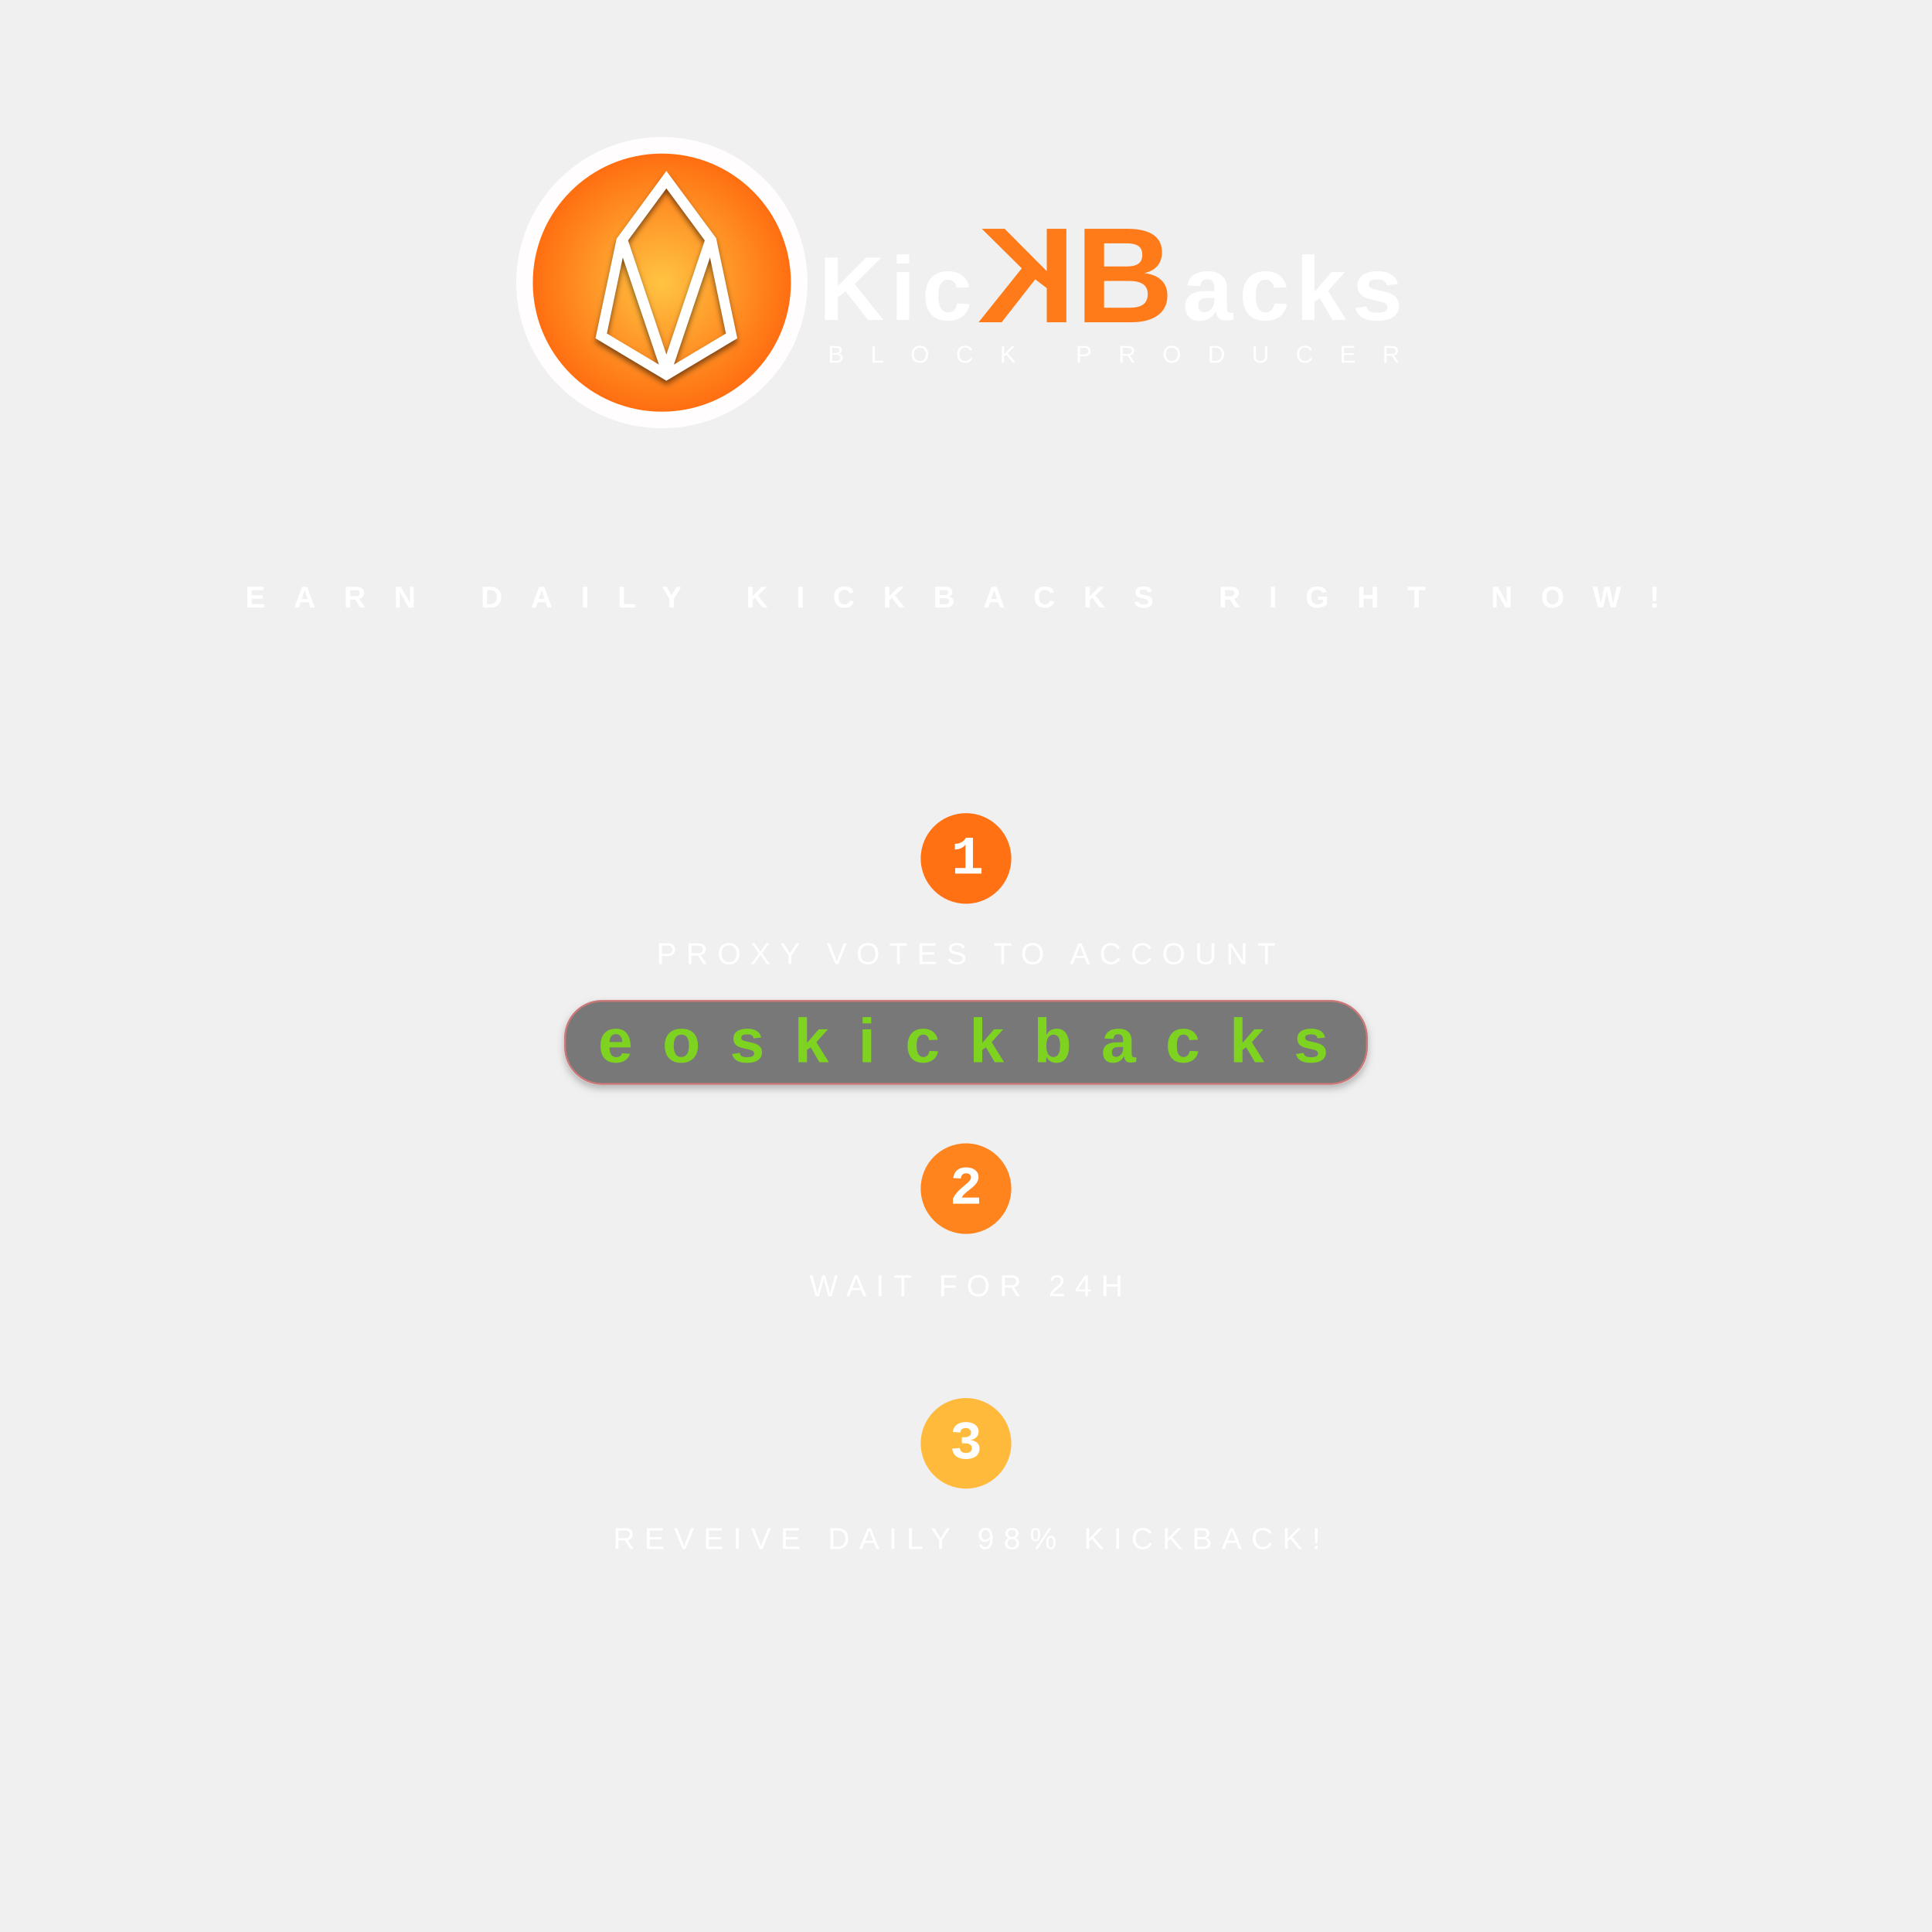
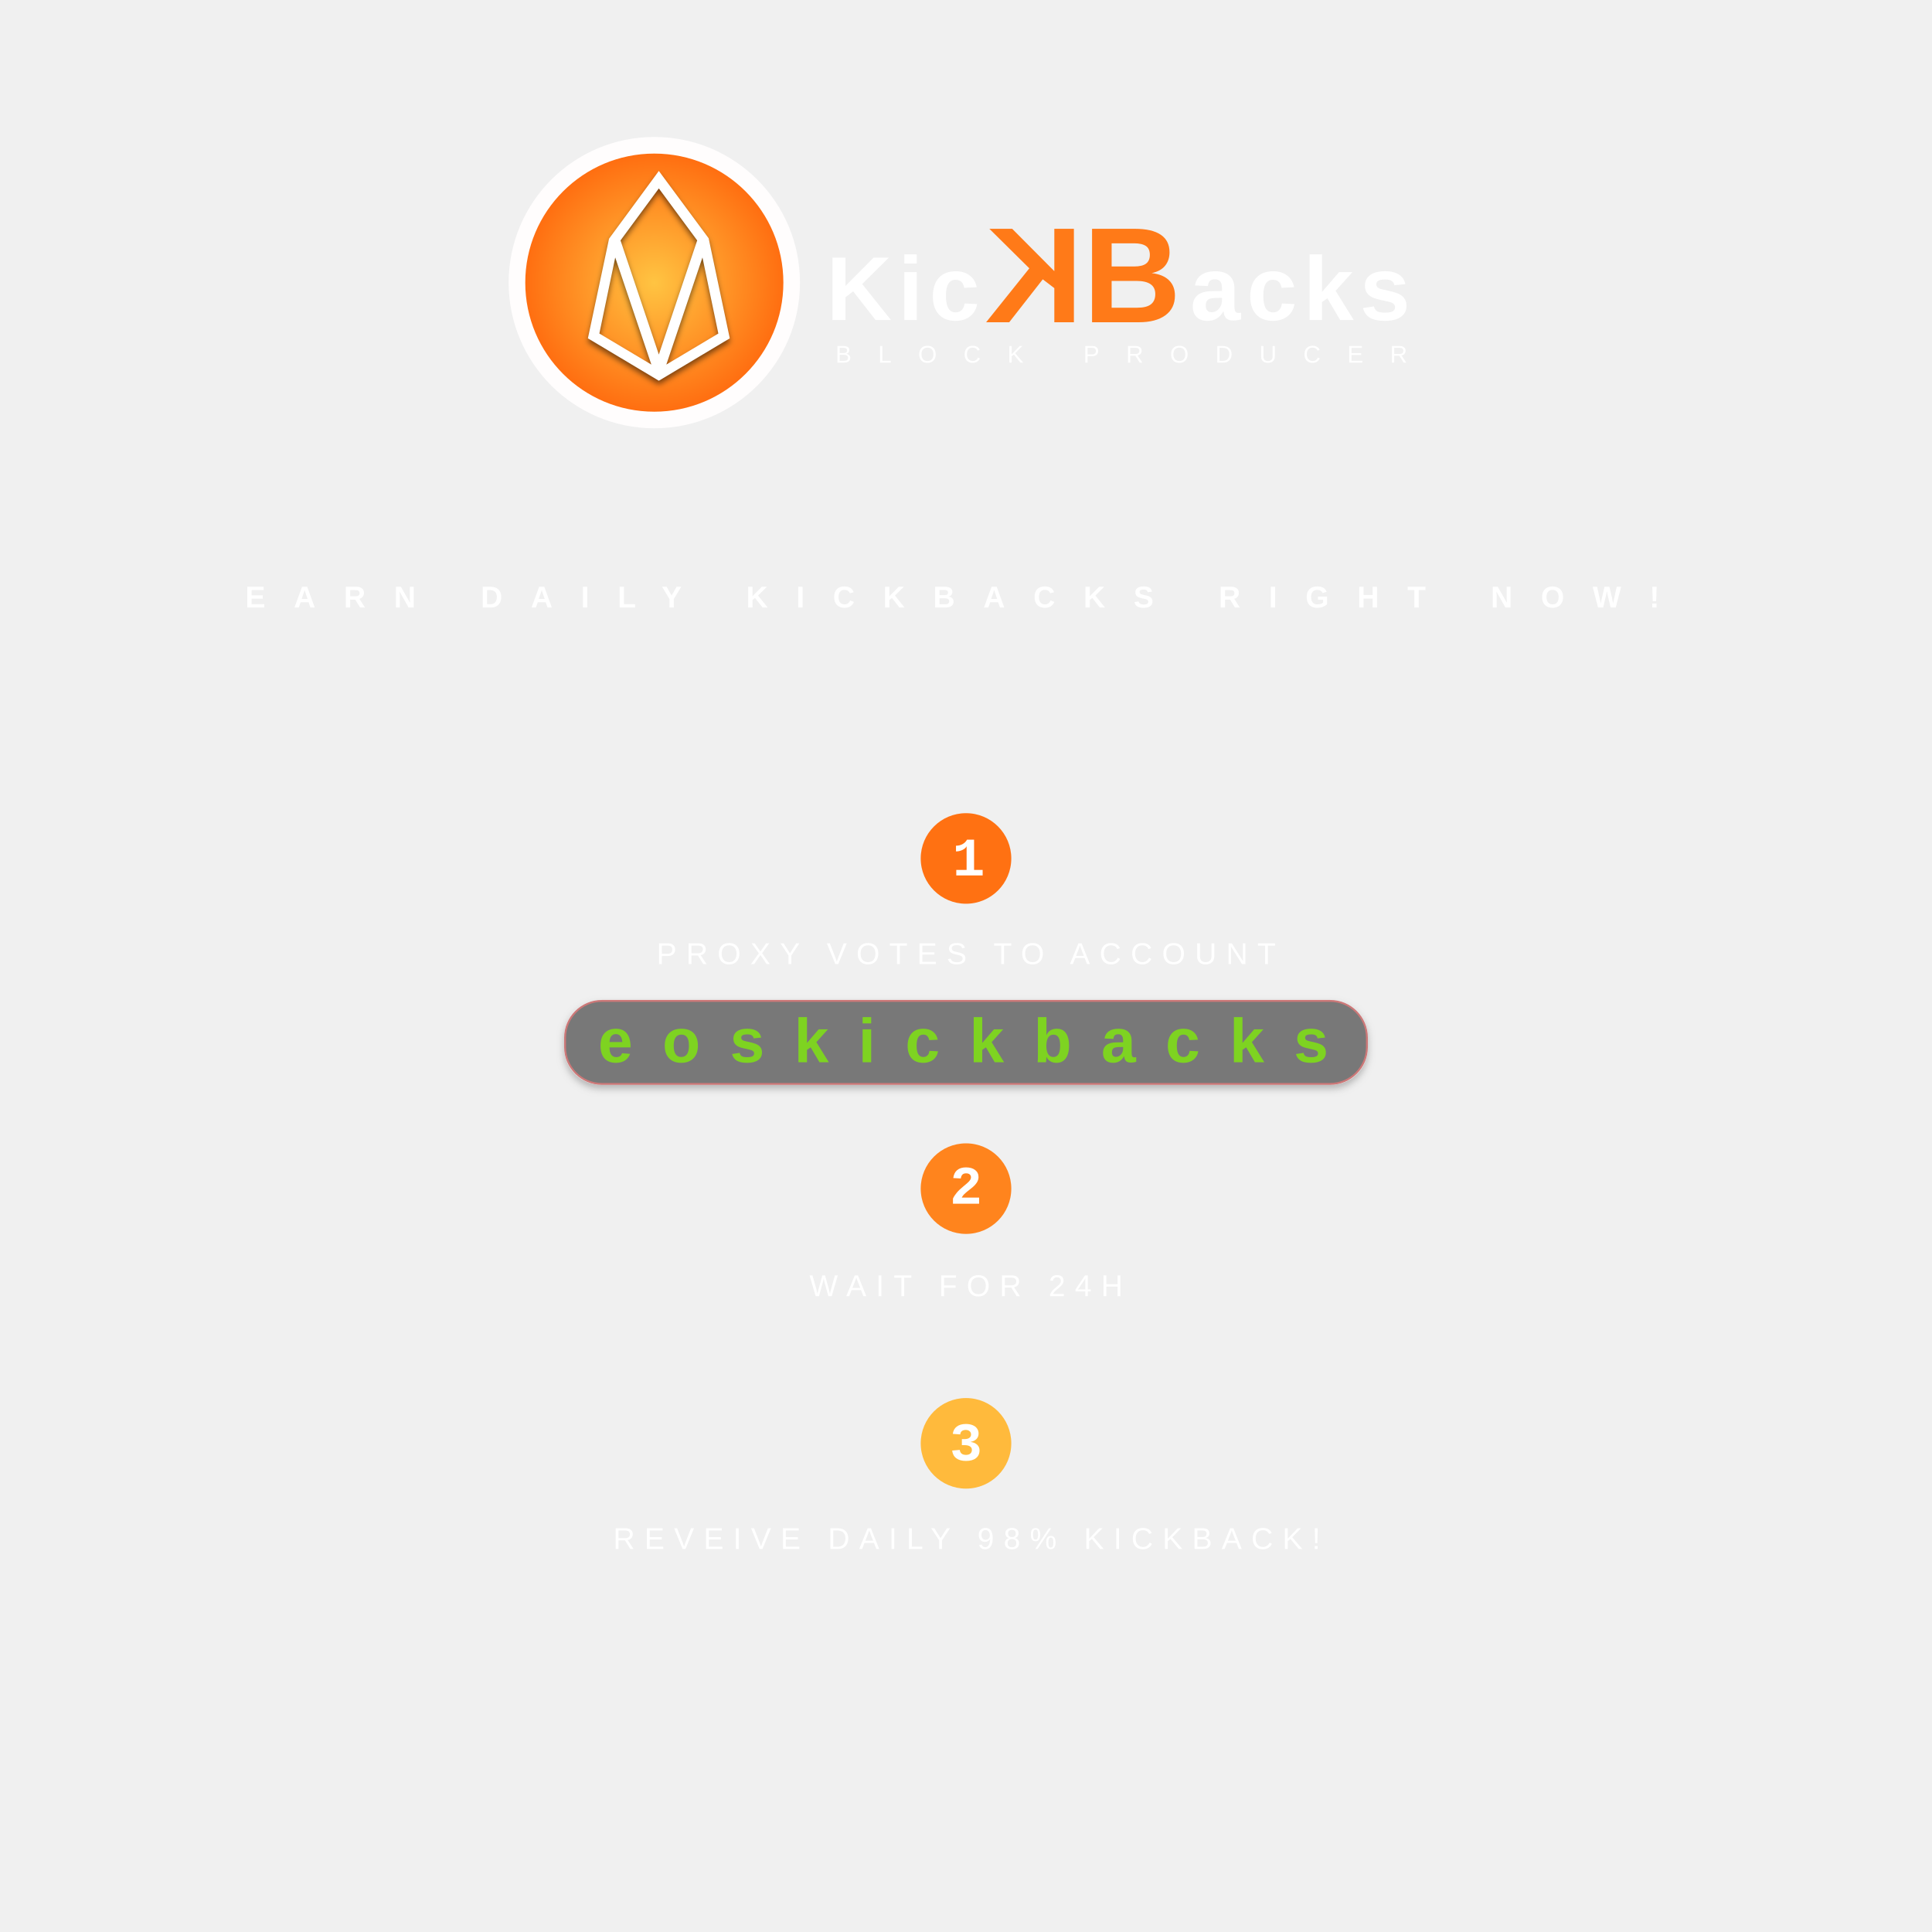
<svg xmlns="http://www.w3.org/2000/svg" xmlns:xlink="http://www.w3.org/1999/xlink" width="1024px" height="1024px" viewBox="0 0 1024 1024" version="1.1">
  <defs>
    <rect id="path-1" x="0" y="0" width="426" height="45" rx="19.5" />
    <filter x="-1.6%" y="-11.1%" width="103.3%" height="131.1%" filterUnits="objectBoundingBox" id="filter-2">
      <feOffset dx="0" dy="2" in="SourceAlpha" result="shadowOffsetOuter1" />
      <feGaussianBlur stdDeviation="2" in="shadowOffsetOuter1" result="shadowBlurOuter1" />
      <feComposite in="shadowBlurOuter1" in2="SourceAlpha" operator="out" result="shadowBlurOuter1" />
      <feColorMatrix values="0 0 0 0 0   0 0 0 0 0   0 0 0 0 0  0 0 0 0.5 0" type="matrix" in="shadowBlurOuter1" />
    </filter>
    <radialGradient cx="50%" cy="50%" fx="50%" fy="50%" r="62.831%" id="radialGradient-3">
      <stop stop-color="#FFC442" offset="0%" />
      <stop stop-color="#FF5100" offset="100%" />
    </radialGradient>
-     <path d="M37.6,0 L11.21,35.908 L0,88.728 L37.6,111.2 L75.2,88.728 L63.99,35.677 L37.6,0 Z M17.282,36.835 L37.6,9.267 L57.918,36.835 L37.6,97.3 L17.282,36.835 Z M60.72,45.87 L69.128,86.18 L41.57,102.628 L60.72,45.87 Z M6.072,86.18 L14.48,45.87 L33.63,102.628 L6.072,86.18 Z" id="path-4" />
+     <path d="M75.2,13.6 L48.81,49.508 L37.6,102.328 L75.2,124.8 L112.8,102.328 L101.59,49.277 L75.2,13.6 Z M54.882,50.435 L75.2,22.867 L95.518,50.435 L75.2,110.9 L54.882,50.435 Z M98.32,59.47 L106.728,99.78 L79.17,116.228 L98.32,59.47 Z M43.672,99.78 L52.08,59.47 L71.23,116.228 L43.672,99.78 Z" id="path-4" />
    <filter x="-7.3%" y="-3.1%" width="114.6%" height="109.9%" filterUnits="objectBoundingBox" id="filter-5">
      <feOffset dx="0" dy="2" in="SourceAlpha" result="shadowOffsetOuter1" />
      <feGaussianBlur stdDeviation="1.5" in="shadowOffsetOuter1" result="shadowBlurOuter1" />
      <feColorMatrix values="0 0 0 0 0   0 0 0 0 0   0 0 0 0 0  0 0 0 0.5 0" type="matrix" in="shadowBlurOuter1" />
    </filter>
  </defs>
  <g id="landing-page" stroke="none" stroke-width="1" fill="none" fill-rule="evenodd">
    <g id="step-3" transform="translate(325, 807)" fill="#FFFFFF" font-family="ArialMT, Arial" font-size="16" font-weight="normal" letter-spacing="5">
      <text id="REVEIVE-DAILY-98%-KI">
        <tspan x="0" y="14">REVEIVE DAILY 98% KICKBACK</tspan>
        <tspan x="370.398" y="14">!</tspan>
      </text>
    </g>
    <g id="step-3-oval" transform="translate(488, 741)">
      <circle id="Oval" fill="#FFBA3C" cx="24" cy="24" r="24" />
      <text id="3" font-family="CourierNewPS-BoldMT, Courier New" font-size="28.8" font-weight="bold" fill="#FFFFFF">
-         <tspan x="15.359" y="32">3</tspan>
+         <tspan x="15.359" y="33">3</tspan>
      </text>
    </g>
    <g id="step-2" transform="translate(429, 673)" fill="#FFFFFF" font-family="ArialMT, Arial" font-size="16" font-weight="normal" letter-spacing="5">
      <text id="WAIT-FOR-24H">
        <tspan x="0" y="14">WAIT FOR 24</tspan>
        <tspan x="154.57" y="14">H</tspan>
      </text>
    </g>
    <g id="step-2-oval" transform="translate(488, 606)">
      <circle id="Oval" fill="#FF841D" cx="24" cy="24" r="24" />
      <text id="2" font-family="CourierNewPS-BoldMT, Courier New" font-size="28.8" font-weight="bold" fill="#FFFFFF">
        <tspan x="15.359" y="32">2</tspan>
      </text>
    </g>
    <g id="step-1" transform="translate(299, 497)">
      <g id="account" transform="translate(0, 33)">
        <g id="Rectangle" opacity="0.5">
          <use fill="black" fill-opacity="1" filter="url(#filter-2)" xlink:href="#path-1" />
          <rect stroke="#A70000" stroke-width="1" stroke-linejoin="square" fill="#000000" fill-rule="evenodd" x="0.5" y="0.5" width="425" height="44" rx="19.5" />
        </g>
        <text id="eoskickbacks" font-family="Arial-BoldMT, Arial" font-size="33" font-weight="bold" letter-spacing="15.675" fill="#7ED321">
          <tspan x="18" y="33">eoskickbacks</tspan>
        </text>
      </g>
      <text id="PROXY-VOTES-TO-ACCOU" font-family="ArialMT, Arial" font-size="16" font-weight="normal" letter-spacing="5" fill="#FFFFFF">
        <tspan x="49" y="14">PROXY VOTES TO ACCOUN</tspan>
        <tspan x="367.391" y="14">T</tspan>
      </text>
    </g>
    <g id="step-1-oval" transform="translate(488, 431)">
      <circle id="Oval" fill="#FF7112" cx="24" cy="24" r="24" />
      <text id="1" font-family="CourierNewPS-BoldMT, Courier New" font-size="28.8" font-weight="bold" fill="#FFFFFF">
-         <tspan x="16.159" y="32">1</tspan>
+         <tspan x="16.759" y="33">1</tspan>
      </text>
    </g>
    <g id="earn-daily-kickbacks-right" transform="translate(130, 308)" fill="#FFFFFF" font-family="Arial-BoldMT, Arial" font-size="16" font-weight="bold" letter-spacing="15">
      <text id="EARN-DAILY-KICKBACKS">
        <tspan x="0" y="14">EARN DAILY KICKBACKS RIGHT NOW!</tspan>
      </text>
    </g>
-     <g id="eos-kickback-logo" transform="translate(278, 77)">
-       <g id="Group" transform="translate(227.2, 28.8)" fill="#FF7A18" font-family="Arial-BoldMT, Arial" font-size="72" font-weight="bold" letter-spacing="4.92">
+     <path d="M499.5,113.5 L608.029,113.5 C610.2,111.337 613.194,110 616.5,110 C619.806,110 622.8,111.337 624.971,113.5 L720,113.5 C727.732,113.5 734,119.768 734,127.5 C734,135.232 727.732,141.5 720,141.5 L628.5,141.5 L628.5,159.5 L674,159.5 C681.732,159.5 688,165.768 688,173.5 C688,181.232 681.732,187.5 674,187.5 L478.5,187.5 L478.5,200.5 L794,200.5 C801.732,200.5 808,206.768 808,214.5 C808,222.232 801.732,228.5 794,228.5 L477.982,228.5 C476.484,233.42 471.91,237 466.5,237 C461.09,237 456.516,233.42 455.018,228.5 L396,228.5 C388.268,228.5 382,222.232 382,214.5 C382,206.768 388.268,200.5 396,200.5 L454.5,200.5 L454.5,187.5 L384.971,187.5 C382.8,189.663 379.806,191 376.5,191 C373.194,191 370.2,189.663 368.029,187.5 L276,187.5 C268.268,187.5 262,181.232 262,173.5 C262,165.768 268.268,159.5 276,159.5 L364.5,159.5 L364.5,141.5 L322,141.5 C314.268,141.5 308,135.232 308,127.5 C308,119.768 314.268,113.5 322,113.5 L475.5,113.5 L475.5,95.5 L219,95.5 C211.268,95.5 205,89.232 205,81.5 C205,73.768 211.268,67.5 219,67.5 L479.029,67.5 C481.2,65.337 484.194,64 487.5,64 C490.806,64 493.8,65.337 495.971,67.5 L617,67.5 C624.732,67.5 631,73.768 631,81.5 C631,89.232 624.732,95.5 617,95.5 L499.5,95.5 L499.5,113.5 Z M388.5,159.5 L604.5,159.5 L604.5,141.5 L388.5,141.5 L388.5,159.5 Z" id="Combined-Shape" fill="#FFFFFF" opacity="0.025" />
+     <g id="eos-kickback-logo" transform="translate(274, 77)">
+       <g id="Group" transform="translate(235.2, 28.8)" fill="#FF7A18" font-family="Arial-BoldMT, Arial" font-size="72" font-weight="bold" letter-spacing="4.92">
        <text id="K" transform="translate(32.4, 40) scale(-1, 1) translate(-32.4, -40) ">
          <tspan x="0" y="65">K</tspan>
        </text>
        <text id="B">
          <tspan x="64.8" y="65">B</tspan>
        </text>
      </g>
      <text id="Kic" font-family="Arial-BoldMT, Arial" font-size="48" font-weight="bold" letter-spacing="3.28" fill="#FFFFFF">
-         <tspan x="156" y="92.6">Kic</tspan>
+         <tspan x="164" y="92.6">Kic</tspan>
+       </text>
+       <text id="BLOCK-PRODUCER" font-family="ArialMT, Arial" font-size="12.8" font-weight="normal" letter-spacing="14.072" fill="#FFFFFF">
+         <tspan x="168.8" y="115.2">BLOCK PRODUCE</tspan>
+         <tspan x="462.692" y="115.2">R</tspan>
      </text>
      <text id="acks" font-family="Arial-BoldMT, Arial" font-size="48" font-weight="bold" letter-spacing="3.28" fill="#FFFFFF">
-         <tspan x="348.8" y="92.6">acks</tspan>
+         <tspan x="356.8" y="92.6">acks</tspan>
      </text>
-       <circle id="Oval" stroke="#FFFDFD" stroke-width="8.8" fill="url(#radialGradient-3)" cx="72.8" cy="72.8" r="72.8" />
-       <g id="Eosio_logo" transform="translate(37.6, 13.6)" fill-rule="nonzero">
-         <g id="Shape">
+       <g id="Logo-in-Circle">
+         <circle id="Oval" stroke="#FFFDFD" stroke-width="8.8" fill="url(#radialGradient-3)" cx="72.8" cy="72.8" r="72.8" />
+         <g id="Shape" fill-rule="nonzero">
          <use fill="black" fill-opacity="1" filter="url(#filter-5)" xlink:href="#path-4" />
          <use fill="#FFFFFF" xlink:href="#path-4" />
        </g>
      </g>
-       <text id="BLOCK-PRODUCER" font-family="ArialMT, Arial" font-size="12.8" font-weight="normal" letter-spacing="14.072" fill="#FFFFFF">
-         <tspan x="160.8" y="115.2">BLOCK PRODUCE</tspan>
-         <tspan x="454.692" y="115.2">R</tspan>
-       </text>
    </g>
  </g>
</svg>
